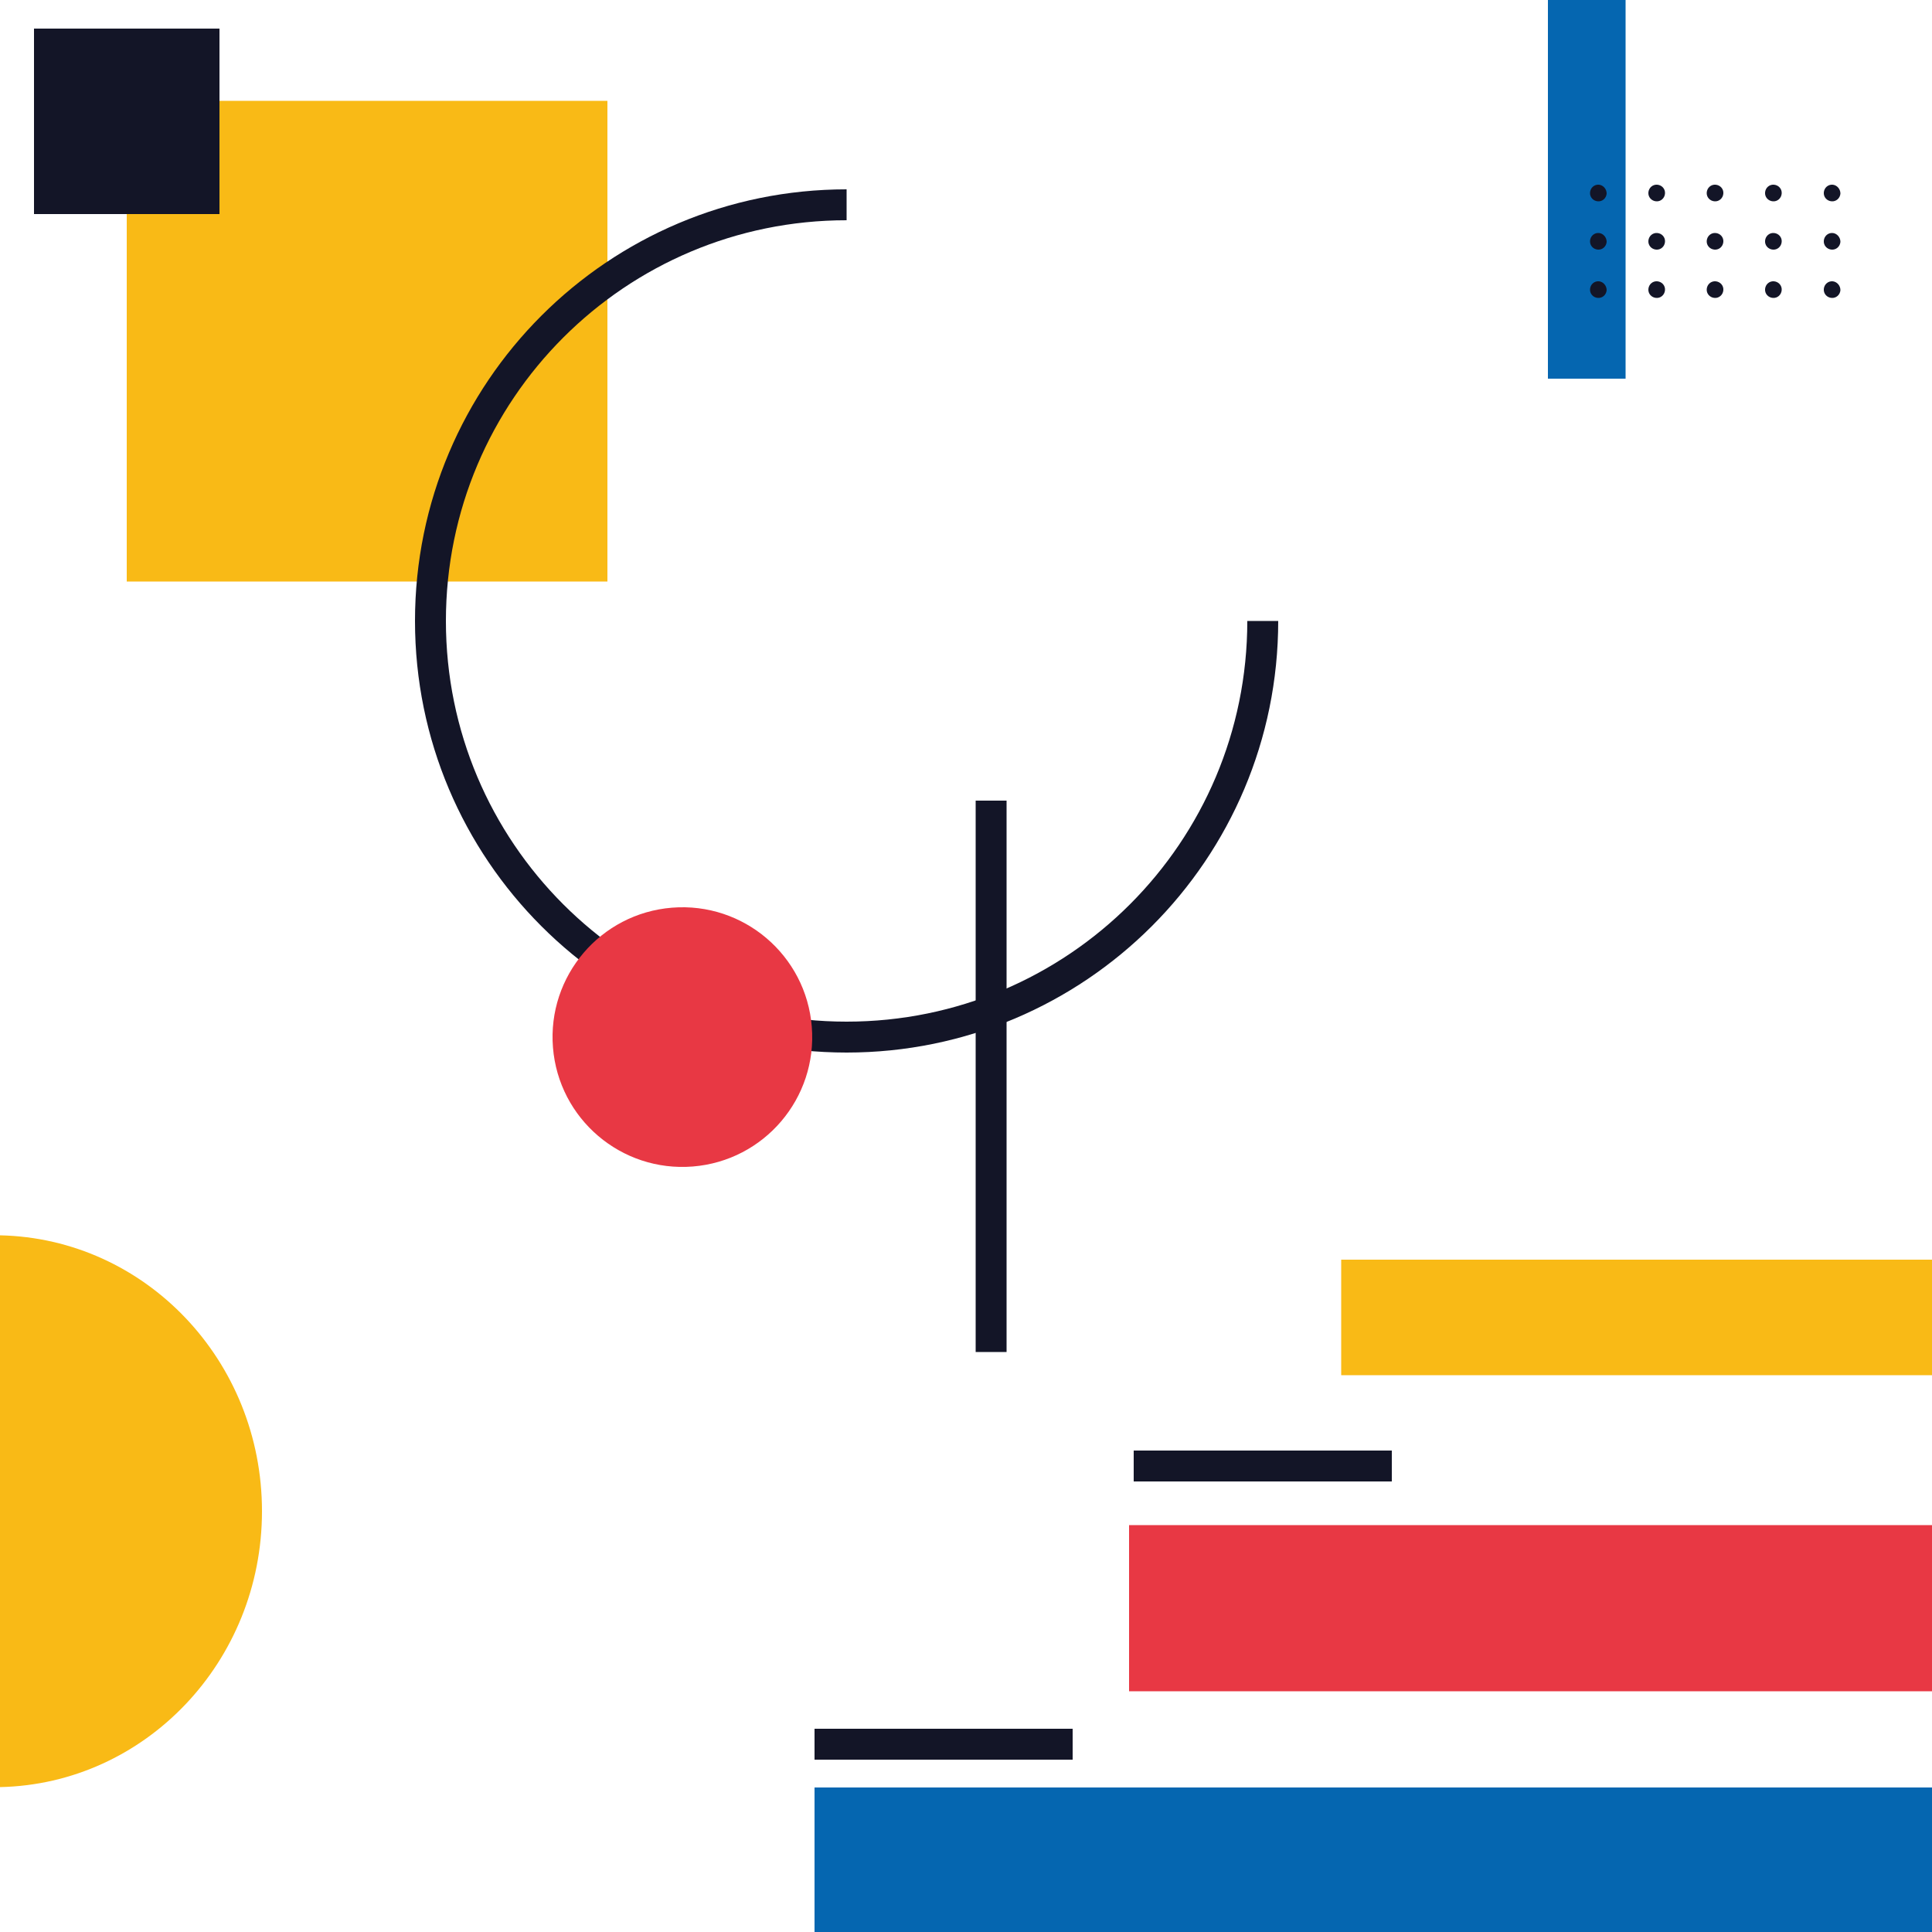
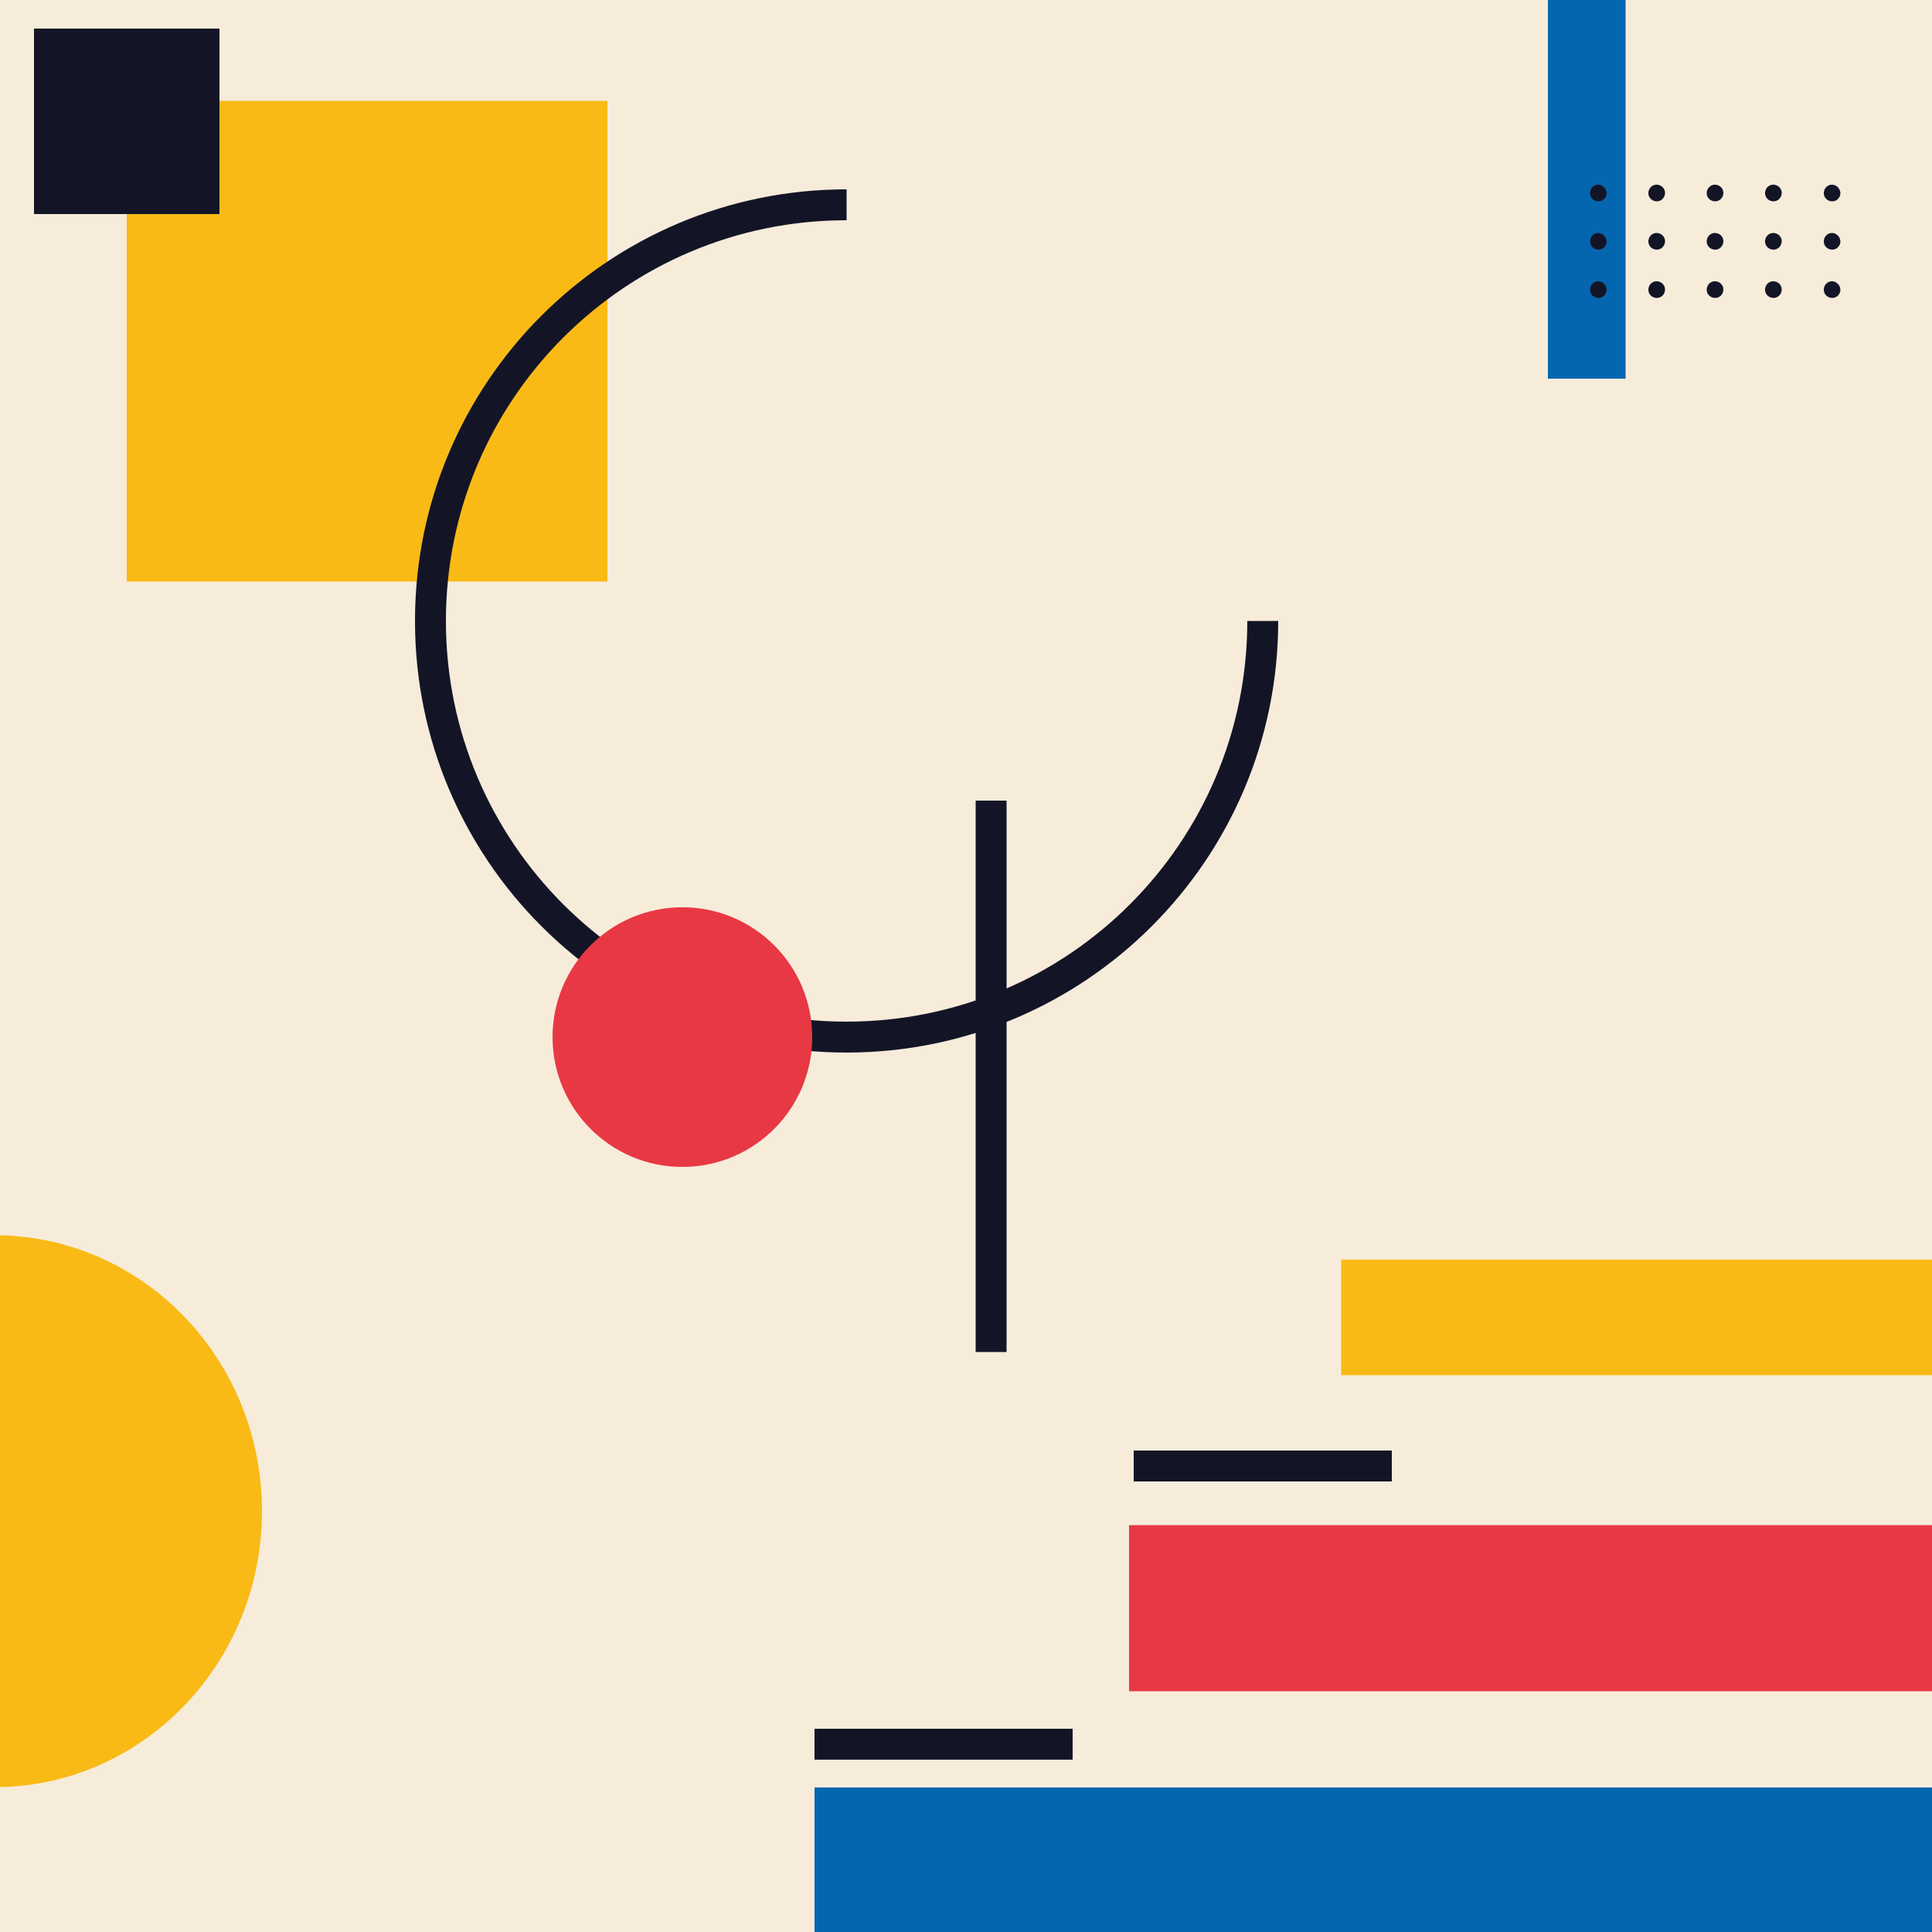
<svg xmlns="http://www.w3.org/2000/svg" version="1.1" id="Layer_1" x="0px" y="0px" viewBox="0 0 500 500" style="enable-background:new 0 0 500 500;" xml:space="preserve">
  <style type="text/css">
- 	.st0{fill:#F9BA16;}
- 	.st1{fill:none;stroke:#131527;stroke-width:8;stroke-miterlimit:10;}
- 	.st2{fill:#E83844;}
- 	.st3{fill:#0566B0;}
- 	.st4{fill:#131527;}
+ 	.st0{fill:#F7ECDA;}
+ 	.st1{fill:#F9BA16;}
+ 	.st2{fill:none;stroke:#131527;stroke-width:8;stroke-miterlimit:10;}
+ 	.st3{fill:#E83844;}
+ 	.st4{fill:#0566B0;}
+ 	.st5{fill:#131527;}
</style>
-   <rect x="32.8" y="26.1" class="st0" width="124.4" height="124.4" />
-   <path class="st1" d="M326.8,160.7c0,59.5-48.2,107.7-107.7,107.7c-59.5,0-107.7-48.2-107.7-107.7c0-59.5,48.2-107.7,107.7-107.7" />
-   <ellipse transform="matrix(0.9968 -7.988756e-02 7.988756e-02 0.9968 -20.8775 14.9669)" class="st2" cx="176.6" cy="268.4" rx="33.6" ry="33.6" />
-   <rect x="210.8" y="462.6" class="st3" width="289.2" height="37.5" />
-   <rect x="292.2" y="394.7" class="st2" width="207.8" height="43" />
-   <rect x="8.8" y="7.4" class="st4" width="48" height="48" />
-   <path class="st0" d="M0,319.7v142.8c37.6-0.8,67.8-32.5,67.8-71.4C67.8,352.1,37.6,320.5,0,319.7z" />
-   <line class="st1" x1="256.5" y1="207.2" x2="256.5" y2="349.9" />
-   <rect x="347.1" y="326" class="st0" width="152.9" height="29.9" />
-   <line class="st1" x1="210.8" y1="451.4" x2="277.6" y2="451.4" />
-   <line class="st1" x1="293.4" y1="379.4" x2="360.2" y2="379.4" />
-   <rect x="400.6" class="st3" width="20.1" height="98" />
-   <path class="st4" d="M415.8,50.1c-0.1,1.2-1.1,2.1-2.3,2c-1.2-0.1-2.1-1.1-2-2.3c0.1-1.2,1.1-2.1,2.3-2  C414.9,47.9,415.8,48.9,415.8,50.1z" />
-   <path class="st4" d="M430.9,50.1c-0.1,1.2-1.1,2.1-2.3,2c-1.2-0.1-2.1-1.1-2-2.3c0.1-1.2,1.1-2.1,2.3-2  C430.1,47.9,431,48.9,430.9,50.1z" />
-   <path class="st4" d="M446,50.1c-0.1,1.2-1.1,2.1-2.3,2c-1.2-0.1-2.1-1.1-2-2.3c0.1-1.2,1.1-2.1,2.3-2  C445.2,47.9,446.1,48.9,446,50.1z" />
-   <path class="st4" d="M461.1,50.1c-0.1,1.2-1.1,2.1-2.3,2c-1.2-0.1-2.1-1.1-2-2.3c0.1-1.2,1.1-2.1,2.3-2  C460.3,47.9,461.2,48.9,461.1,50.1z" />
-   <path class="st4" d="M476.3,50.1c-0.1,1.2-1.1,2.1-2.3,2c-1.2-0.1-2.1-1.1-2-2.3c0.1-1.2,1.1-2.1,2.3-2  C475.4,47.9,476.3,48.9,476.3,50.1z" />
-   <path class="st4" d="M415.8,62.6c-0.1,1.2-1.1,2.1-2.3,2c-1.2-0.1-2.1-1.1-2-2.3c0.1-1.2,1.1-2.1,2.3-2  C414.9,60.4,415.8,61.4,415.8,62.6z" />
-   <path class="st4" d="M430.9,62.6c-0.1,1.2-1.1,2.1-2.3,2c-1.2-0.1-2.1-1.1-2-2.3c0.1-1.2,1.1-2.1,2.3-2  C430.1,60.4,431,61.4,430.9,62.6z" />
-   <path class="st4" d="M446,62.6c-0.1,1.2-1.1,2.1-2.3,2c-1.2-0.1-2.1-1.1-2-2.3c0.1-1.2,1.1-2.1,2.3-2  C445.2,60.4,446.1,61.4,446,62.6z" />
-   <path class="st4" d="M461.1,62.6c-0.1,1.2-1.1,2.1-2.3,2c-1.2-0.1-2.1-1.1-2-2.3c0.1-1.2,1.1-2.1,2.3-2  C460.3,60.4,461.2,61.4,461.1,62.6z" />
-   <path class="st4" d="M476.3,62.6c-0.1,1.2-1.1,2.1-2.3,2c-1.2-0.1-2.1-1.1-2-2.3c0.1-1.2,1.1-2.1,2.3-2  C475.4,60.4,476.3,61.4,476.3,62.6z" />
-   <path class="st4" d="M415.8,75.1c-0.1,1.2-1.1,2.1-2.3,2c-1.2-0.1-2.1-1.1-2-2.3c0.1-1.2,1.1-2.1,2.3-2  C414.9,72.9,415.8,73.9,415.8,75.1z" />
-   <path class="st4" d="M430.9,75.1c-0.1,1.2-1.1,2.1-2.3,2c-1.2-0.1-2.1-1.1-2-2.3c0.1-1.2,1.1-2.1,2.3-2  C430.1,72.9,431,73.9,430.9,75.1z" />
-   <path class="st4" d="M446,75.1c-0.1,1.2-1.1,2.1-2.3,2c-1.2-0.1-2.1-1.1-2-2.3c0.1-1.2,1.1-2.1,2.3-2  C445.2,72.9,446.1,73.9,446,75.1z" />
-   <path class="st4" d="M461.1,75.1c-0.1,1.2-1.1,2.1-2.3,2c-1.2-0.1-2.1-1.1-2-2.3c0.1-1.2,1.1-2.1,2.3-2  C460.3,72.9,461.2,73.9,461.1,75.1z" />
-   <path class="st4" d="M476.3,75.1c-0.1,1.2-1.1,2.1-2.3,2c-1.2-0.1-2.1-1.1-2-2.3c0.1-1.2,1.1-2.1,2.3-2  C475.4,72.9,476.3,73.9,476.3,75.1z" />
+   <rect class="st0" width="500" height="500" />
+   <rect x="32.8" y="26.1" class="st1" width="124.4" height="124.4" />
+   <path class="st2" d="M326.8,160.7c0,59.5-48.2,107.7-107.7,107.7s-107.7-48.2-107.7-107.7S159.6,53,219.1,53" />
+   <ellipse class="st3" cx="176.6" cy="268.4" rx="33.6" ry="33.6" />
+   <rect x="210.8" y="462.6" class="st4" width="289.2" height="37.5" />
+   <rect x="292.2" y="394.7" class="st3" width="207.8" height="43" />
+   <rect x="8.8" y="7.4" class="st5" width="48" height="48" />
+   <path class="st1" d="M0,319.7v142.8c37.6-0.8,67.8-32.5,67.8-71.4C67.8,352.1,37.6,320.5,0,319.7z" />
+   <line class="st2" x1="256.5" y1="207.2" x2="256.5" y2="349.9" />
+   <rect x="347.1" y="326" class="st1" width="152.9" height="29.9" />
+   <line class="st2" x1="210.8" y1="451.4" x2="277.6" y2="451.4" />
+   <line class="st2" x1="293.4" y1="379.4" x2="360.2" y2="379.4" />
+   <rect x="400.6" class="st4" width="20.1" height="98" />
+   <path class="st5" d="M415.8,50.1c-0.1,1.2-1.1,2.1-2.3,2c-1.2-0.1-2.1-1.1-2-2.3s1.1-2.1,2.3-2C414.9,47.9,415.8,48.9,415.8,50.1z" />
+   <path class="st5" d="M430.9,50.1c-0.1,1.2-1.1,2.1-2.3,2c-1.2-0.1-2.1-1.1-2-2.3s1.1-2.1,2.3-2C430.1,47.9,431,48.9,430.9,50.1z" />
+   <path class="st5" d="M446,50.1c-0.1,1.2-1.1,2.1-2.3,2c-1.2-0.1-2.1-1.1-2-2.3s1.1-2.1,2.3-2C445.2,47.9,446.1,48.9,446,50.1z" />
+   <path class="st5" d="M461.1,50.1c-0.1,1.2-1.1,2.1-2.3,2c-1.2-0.1-2.1-1.1-2-2.3s1.1-2.1,2.3-2C460.3,47.9,461.2,48.9,461.1,50.1z" />
+   <path class="st5" d="M476.3,50.1c-0.1,1.2-1.1,2.1-2.3,2c-1.2-0.1-2.1-1.1-2-2.3s1.1-2.1,2.3-2C475.4,47.9,476.3,48.9,476.3,50.1z" />
+   <path class="st5" d="M415.8,62.6c-0.1,1.2-1.1,2.1-2.3,2c-1.2-0.1-2.1-1.1-2-2.3s1.1-2.1,2.3-2C414.9,60.4,415.8,61.4,415.8,62.6z" />
+   <path class="st5" d="M430.9,62.6c-0.1,1.2-1.1,2.1-2.3,2c-1.2-0.1-2.1-1.1-2-2.3s1.1-2.1,2.3-2C430.1,60.4,431,61.4,430.9,62.6z" />
+   <path class="st5" d="M446,62.6c-0.1,1.2-1.1,2.1-2.3,2c-1.2-0.1-2.1-1.1-2-2.3s1.1-2.1,2.3-2C445.2,60.4,446.1,61.4,446,62.6z" />
+   <path class="st5" d="M461.1,62.6c-0.1,1.2-1.1,2.1-2.3,2c-1.2-0.1-2.1-1.1-2-2.3s1.1-2.1,2.3-2C460.3,60.4,461.2,61.4,461.1,62.6z" />
+   <path class="st5" d="M476.3,62.6c-0.1,1.2-1.1,2.1-2.3,2c-1.2-0.1-2.1-1.1-2-2.3s1.1-2.1,2.3-2C475.4,60.4,476.3,61.4,476.3,62.6z" />
+   <path class="st5" d="M415.8,75.1c-0.1,1.2-1.1,2.1-2.3,2c-1.2-0.1-2.1-1.1-2-2.3c0.1-1.2,1.1-2.1,2.3-2  C414.9,72.9,415.8,73.9,415.8,75.1z" />
+   <path class="st5" d="M430.9,75.1c-0.1,1.2-1.1,2.1-2.3,2c-1.2-0.1-2.1-1.1-2-2.3c0.1-1.2,1.1-2.1,2.3-2  C430.1,72.9,431,73.9,430.9,75.1z" />
+   <path class="st5" d="M446,75.1c-0.1,1.2-1.1,2.1-2.3,2c-1.2-0.1-2.1-1.1-2-2.3c0.1-1.2,1.1-2.1,2.3-2  C445.2,72.9,446.1,73.9,446,75.1z" />
+   <path class="st5" d="M461.1,75.1c-0.1,1.2-1.1,2.1-2.3,2c-1.2-0.1-2.1-1.1-2-2.3c0.1-1.2,1.1-2.1,2.3-2  C460.3,72.9,461.2,73.9,461.1,75.1z" />
+   <path class="st5" d="M476.3,75.1c-0.1,1.2-1.1,2.1-2.3,2c-1.2-0.1-2.1-1.1-2-2.3c0.1-1.2,1.1-2.1,2.3-2  C475.4,72.9,476.3,73.9,476.3,75.1z" />
</svg>
